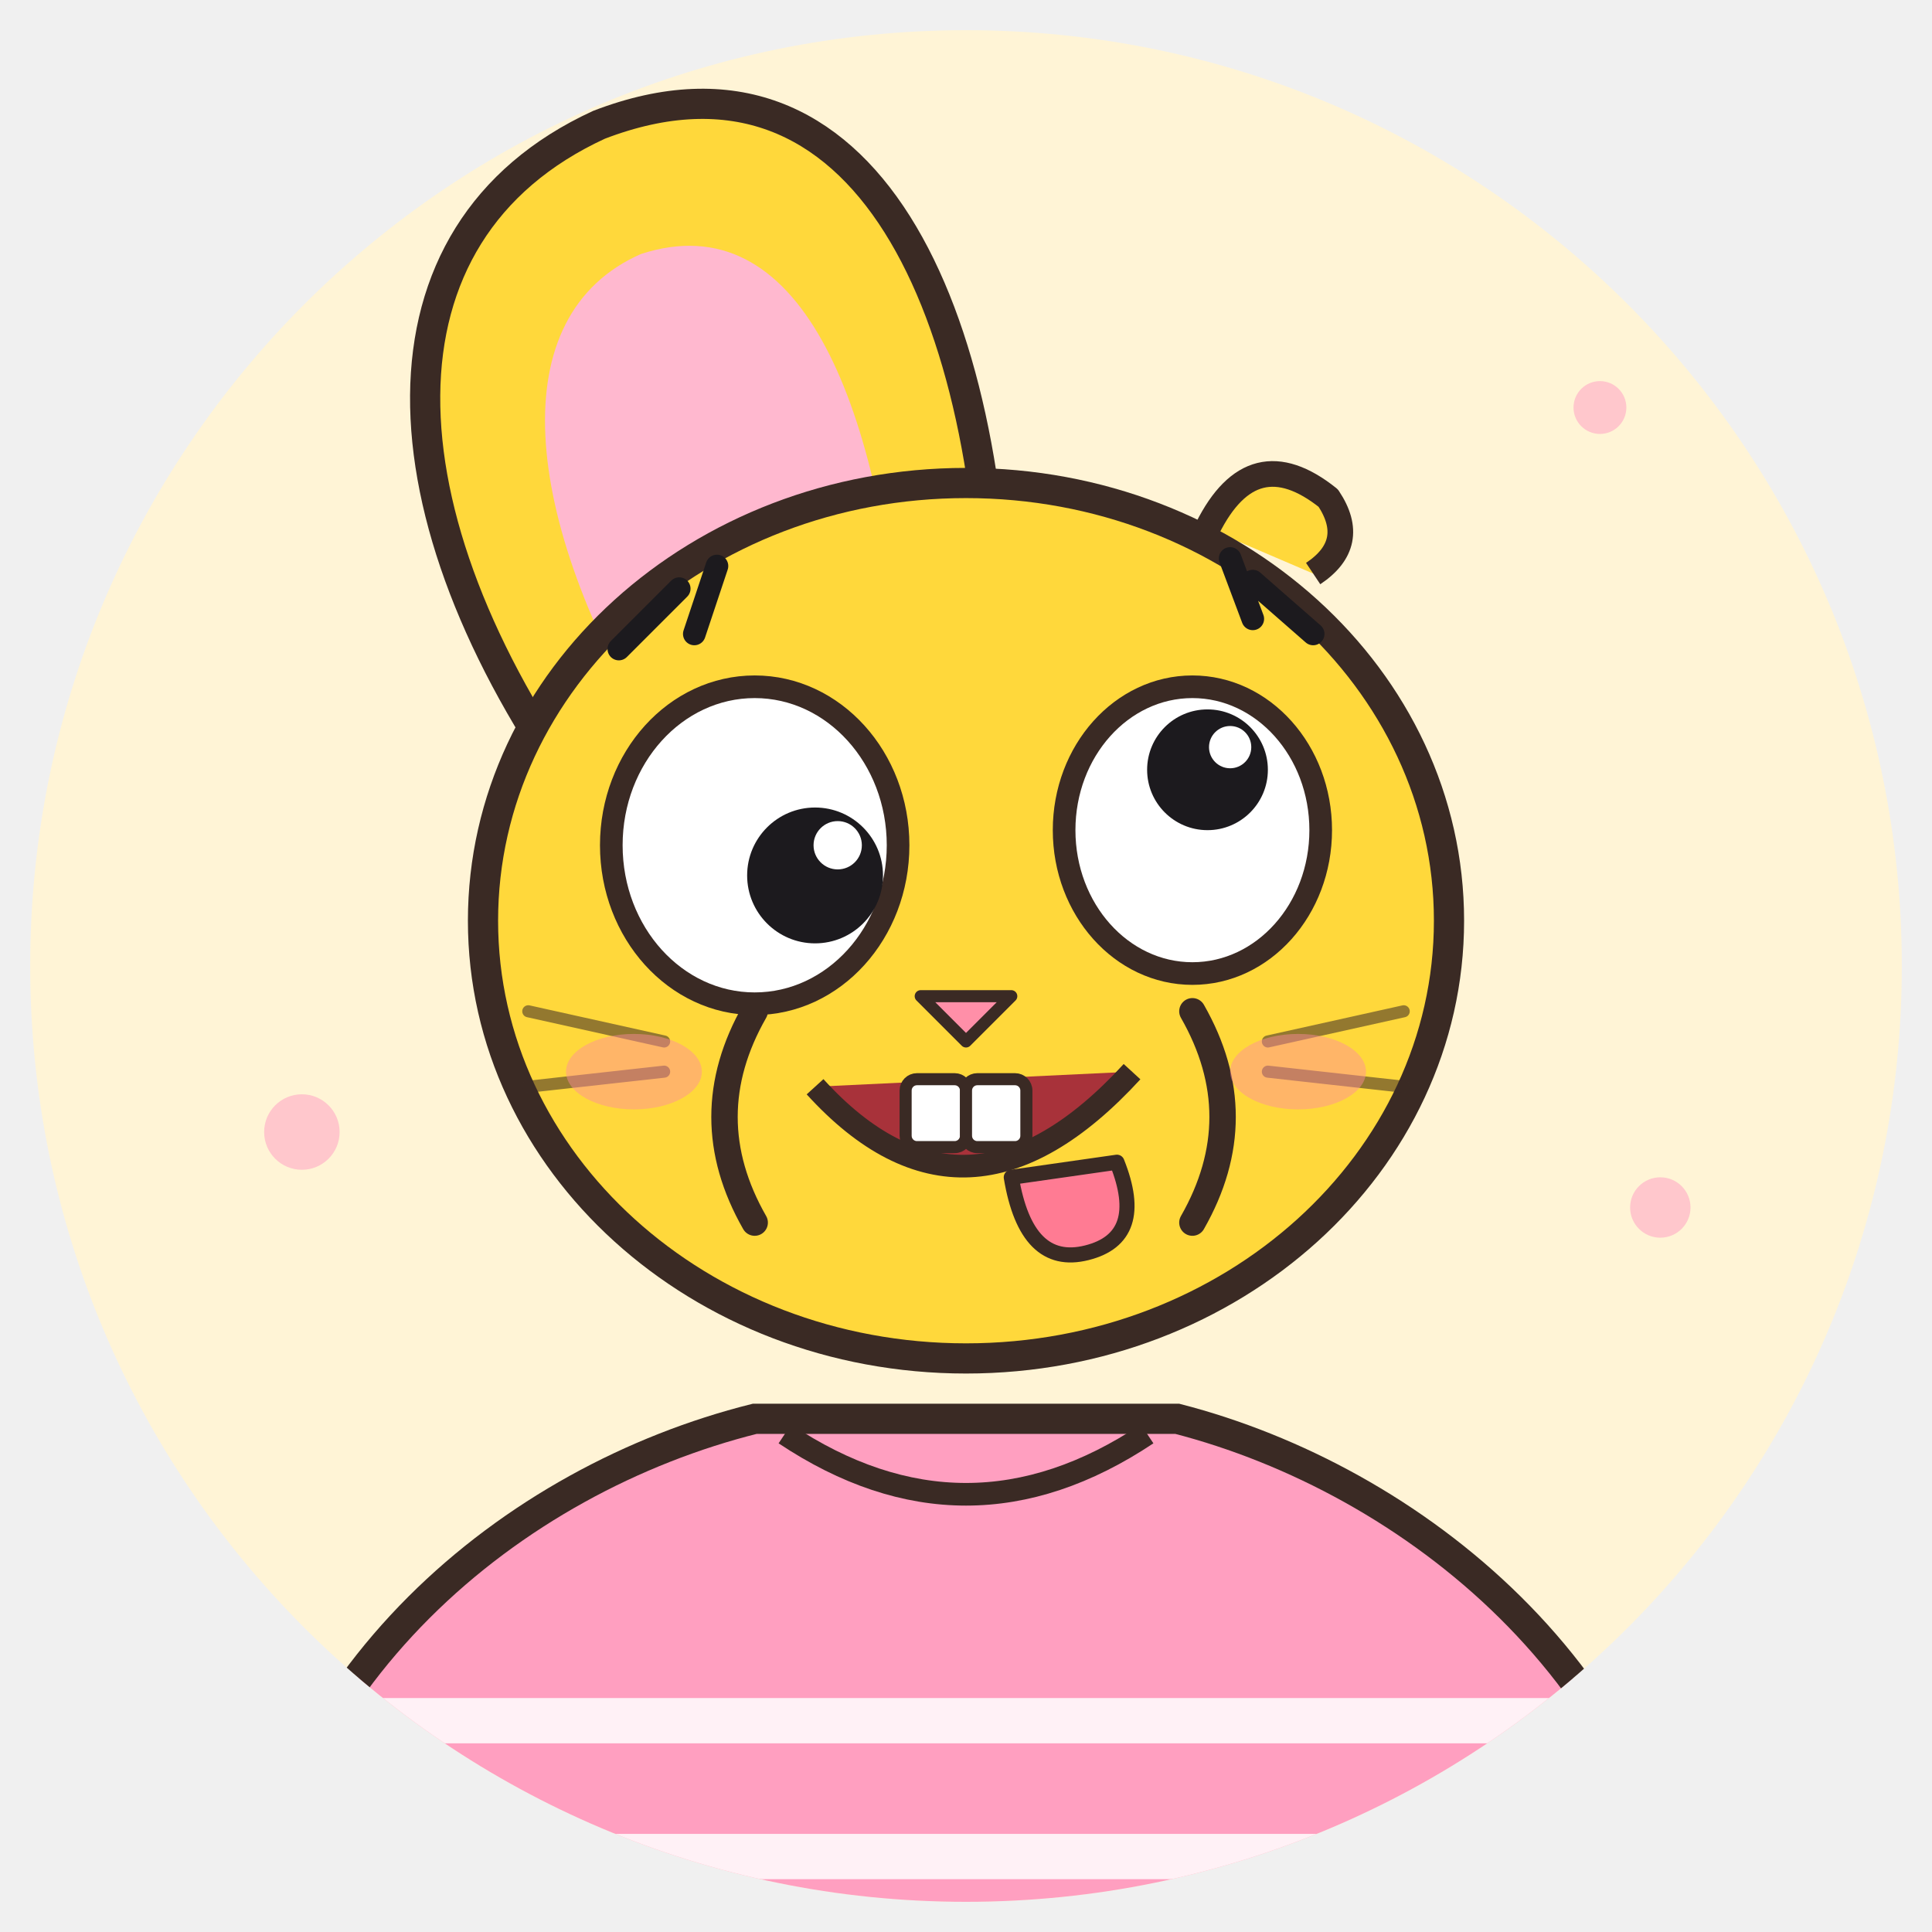
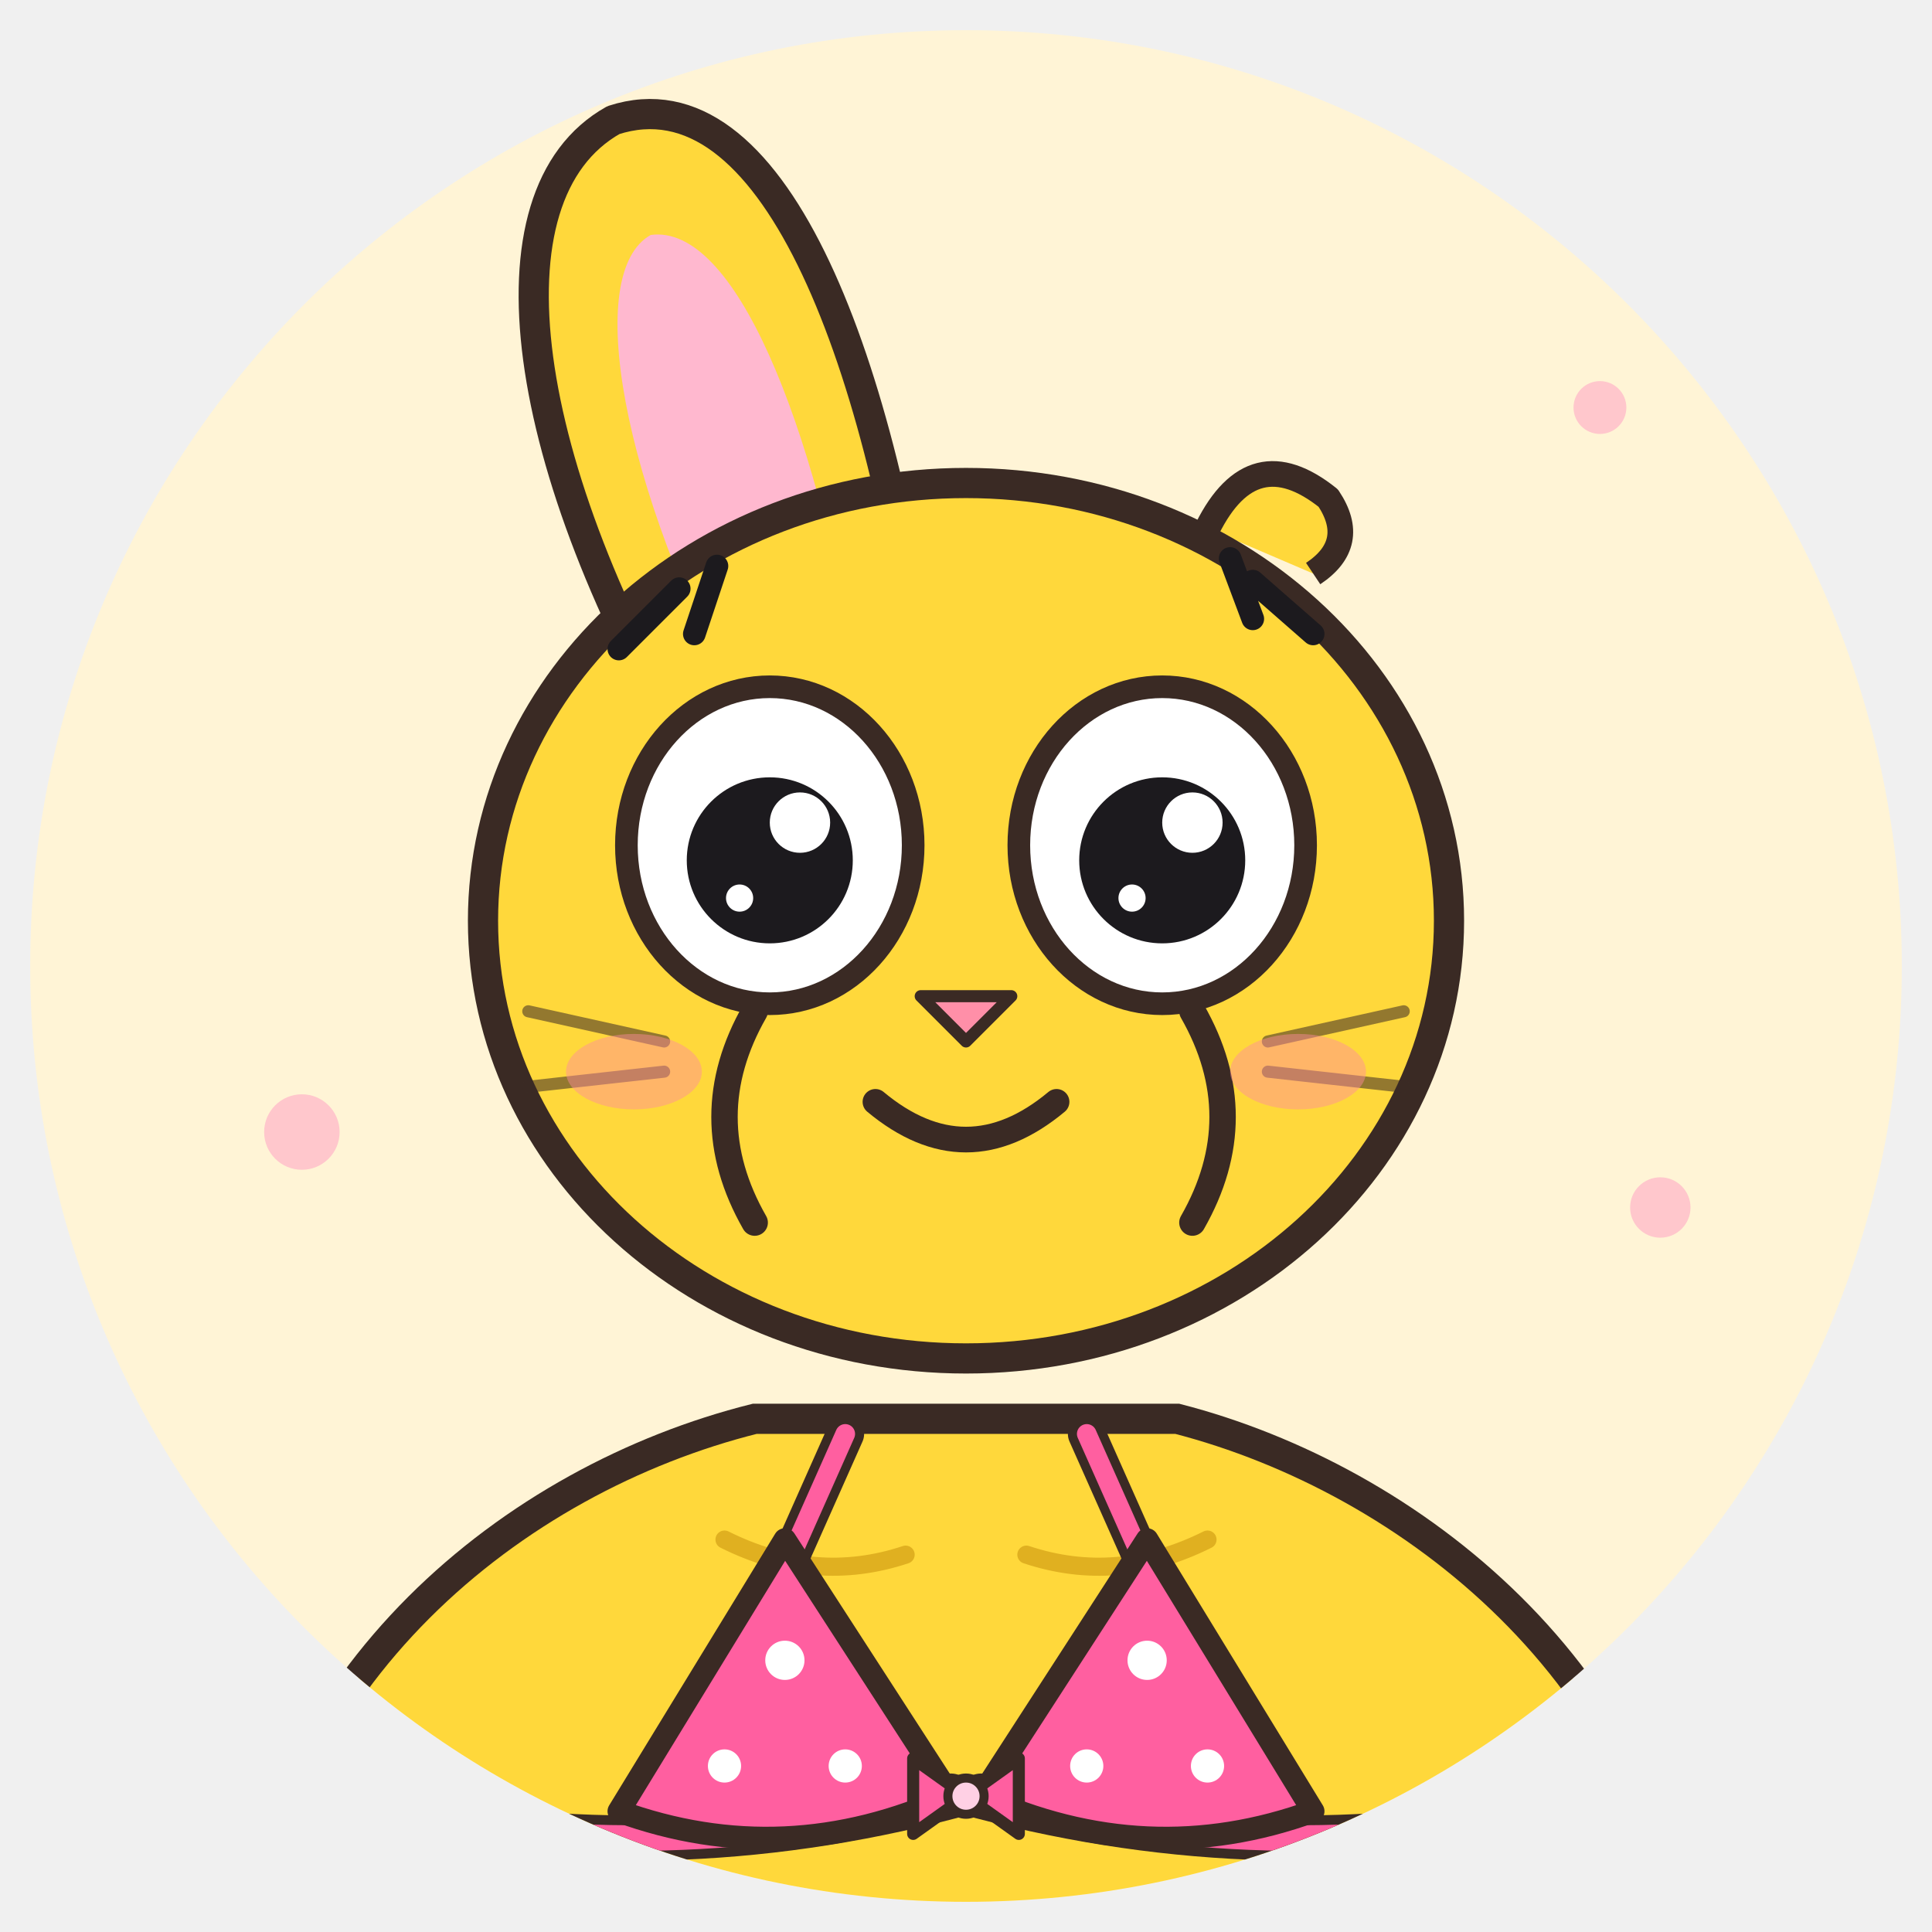
<svg xmlns="http://www.w3.org/2000/svg" viewBox="0 0 256 256" width="256" height="256">
  <defs>
    <clipPath id="cc">
      <circle cx="128" cy="128" r="124" />
    </clipPath>
  </defs>
  <circle cx="128" cy="128" r="124" fill="#fff4d6" />
  <g fill="#ffb3c7" opacity=".7">
    <circle cx="40" cy="150" r="5" />
    <circle cx="220" cy="160" r="4" />
    <circle cx="212" cy="54" r="3.5" />
  </g>
  <g clip-path="url(#cc)">
-     <path d="M32 262 C36 222 68 196 100 188 L156 188 C187 196 220 222 224 262 Z" fill="#ff9fc0" stroke="#3a2a24" stroke-width="4" />
-     <path d="M40 228 H216 M36 246 H220" stroke="#ffffff" stroke-width="6" opacity=".85" />
-     <path d="M104 190 Q128 206 152 190" fill="none" stroke="#3a2a24" stroke-width="3" />
+     <path d="M32 262 C36 222 68 196 100 188 L156 188 C187 196 220 222 224 262 Z" fill="#ffd83b" stroke="#3a2a24" stroke-width="4" />
+     <path d="M96 204 Q108 210 120 206 M136 206 Q148 210 160 204" fill="none" stroke="#e0b020" stroke-width="2.4" stroke-linecap="round" />
+     <path d="M104 208 L112 190 M152 208 L144 190" stroke="#3a2a24" stroke-width="5" stroke-linecap="round" />
+     <path d="M104 208 L112 190 M152 208 L144 190" stroke="#ff5fa0" stroke-width="2.6" stroke-linecap="round" />
+     <g transform="translate(0 -14)">
+       <path d="M50 254 Q88 262 126 252 M130 252 Q168 262 206 254" fill="none" stroke="#3a2a24" stroke-width="6" stroke-linecap="round" />
+       <path d="M50 254 Q88 262 126 252 M130 252 Q168 262 206 254" fill="none" stroke="#ff5fa0" stroke-width="3.4" stroke-linecap="round" />
+       <path d="M82 254 L104 218 L126 252 Q104 262 82 254 Z M130 252 L152 218 L174 254 Q152 262 130 252 Z" fill="#ff5fa0" stroke="#3a2a24" stroke-width="3" stroke-linejoin="round" />
+       <g fill="#ffffff">
+         <circle cx="104" cy="234" r="2.6" />
+         <circle cx="96" cy="248" r="2.2" />
+         <circle cx="112" cy="248" r="2.2" />
+         <circle cx="152" cy="234" r="2.6" />
+         <circle cx="144" cy="248" r="2.2" />
+         <circle cx="160" cy="248" r="2.2" />
+       </g>
+       <path d="M128 252 l-7 -5 v10 Z M128 252 l7 -5 v10 Z" fill="#ff5fa0" stroke="#3a2a24" stroke-width="1.6" stroke-linejoin="round" />
+       <circle cx="128" cy="252" r="2.4" fill="#ffd0e4" stroke="#3a2a24" stroke-width="1.2" />
+     </g>
    <g transform="translate(4 22) rotate(-18 102 70)">
-       <path d="M70 74 C56 30 66 -6 100 -10 C138 -12 142 30 128 74 Z" fill="#ffd83b" stroke="#3a2a24" stroke-width="4" stroke-linejoin="round" />
-       <path d="M82 70 C74 36 80 10 100 8 C122 8 124 36 116 70 Z" fill="#ffb8cf" />
+       <path d="M86 74 C76 30 82 -6 102 -10 C124 -10 126 30 118 74 Z" fill="#ffd83b" stroke="#3a2a24" stroke-width="4" stroke-linejoin="round" />
+       <path d="M94 70 C88 36 92 8 102 6 C113 8 115 36 110 70 Z" fill="#ffb8cf" />
    </g>
    <path d="M160 70 q6 -12 16 -4 q4 6 -2 10" fill="#ffd83b" stroke="#3a2a24" stroke-width="3.4" stroke-linejoin="round" />
    <ellipse cx="128" cy="122" rx="64" ry="58" fill="#ffd83b" stroke="#3a2a24" stroke-width="4" />
-     <ellipse cx="100" cy="112" rx="19" ry="21" fill="#ffffff" stroke="#3a2a24" stroke-width="3" />
-     <circle cx="108" cy="116" r="9" fill="#1c1a1e" />
-     <circle cx="111" cy="112" r="3.2" fill="#fff" />
-     <ellipse cx="158" cy="110" rx="17" ry="19" fill="#ffffff" stroke="#3a2a24" stroke-width="3" />
-     <circle cx="160" cy="102" r="8" fill="#1c1a1e" />
-     <circle cx="163" cy="99" r="2.8" fill="#fff" />
+     <ellipse cx="102" cy="112" rx="19" ry="21" fill="#ffffff" stroke="#3a2a24" stroke-width="3" />
+     <circle cx="102" cy="114" r="11" fill="#1c1a1e" />
+     <circle cx="106" cy="109" r="4" fill="#fff" />
+     <circle cx="98" cy="119" r="1.8" fill="#fff" />
+     <ellipse cx="154" cy="112" rx="19" ry="21" fill="#ffffff" stroke="#3a2a24" stroke-width="3" />
+     <circle cx="154" cy="114" r="11" fill="#1c1a1e" />
+     <circle cx="158" cy="109" r="4" fill="#fff" />
+     <circle cx="150" cy="119" r="1.8" fill="#fff" />
    <path d="M82 86 l8 -8 M92 84 l3 -9 M174 84 l-8 -7 M166 82 l-3 -8" stroke="#1c1a1e" stroke-width="3" stroke-linecap="round" />
    <path d="M122 132 h12 l-6 6 Z" fill="#ff8fa8" stroke="#3a2a24" stroke-width="1.6" stroke-linejoin="round" />
-     <path d="M108 144 Q128 166 150 142" fill="#a8323a" stroke="#3a2a24" stroke-width="3" stroke-linejoin="round" />
-     <rect x="120" y="143" width="8" height="9" rx="1.5" fill="#ffffff" stroke="#3a2a24" stroke-width="1.6" />
-     <rect x="128" y="143" width="8" height="9" rx="1.5" fill="#ffffff" stroke="#3a2a24" stroke-width="1.6" />
-     <path d="M134 156 q2 12 10 10 q8 -2 4 -12 Z" fill="#ff7b93" stroke="#3a2a24" stroke-width="2" stroke-linejoin="round" />
+     <path d="M116 146 Q128 156 140 146" fill="none" stroke="#3a2a24" stroke-width="3.4" stroke-linecap="round" />
    <path d="M100 134 Q92 148 100 162 M158 134 Q166 148 158 162" fill="none" stroke="#3a2a24" stroke-width="3.5" stroke-linecap="round" />
    <path d="M70 134 L88 138 M70 144 L88 142 M186 134 L168 138 M186 144 L168 142" stroke="#3a2a24" stroke-width="1.6" stroke-linecap="round" opacity=".55" />
    <ellipse cx="84" cy="142" rx="9" ry="5" fill="#ff8aa0" opacity=".45" />
    <ellipse cx="172" cy="142" rx="9" ry="5" fill="#ff8aa0" opacity=".45" />
  </g>
</svg>
